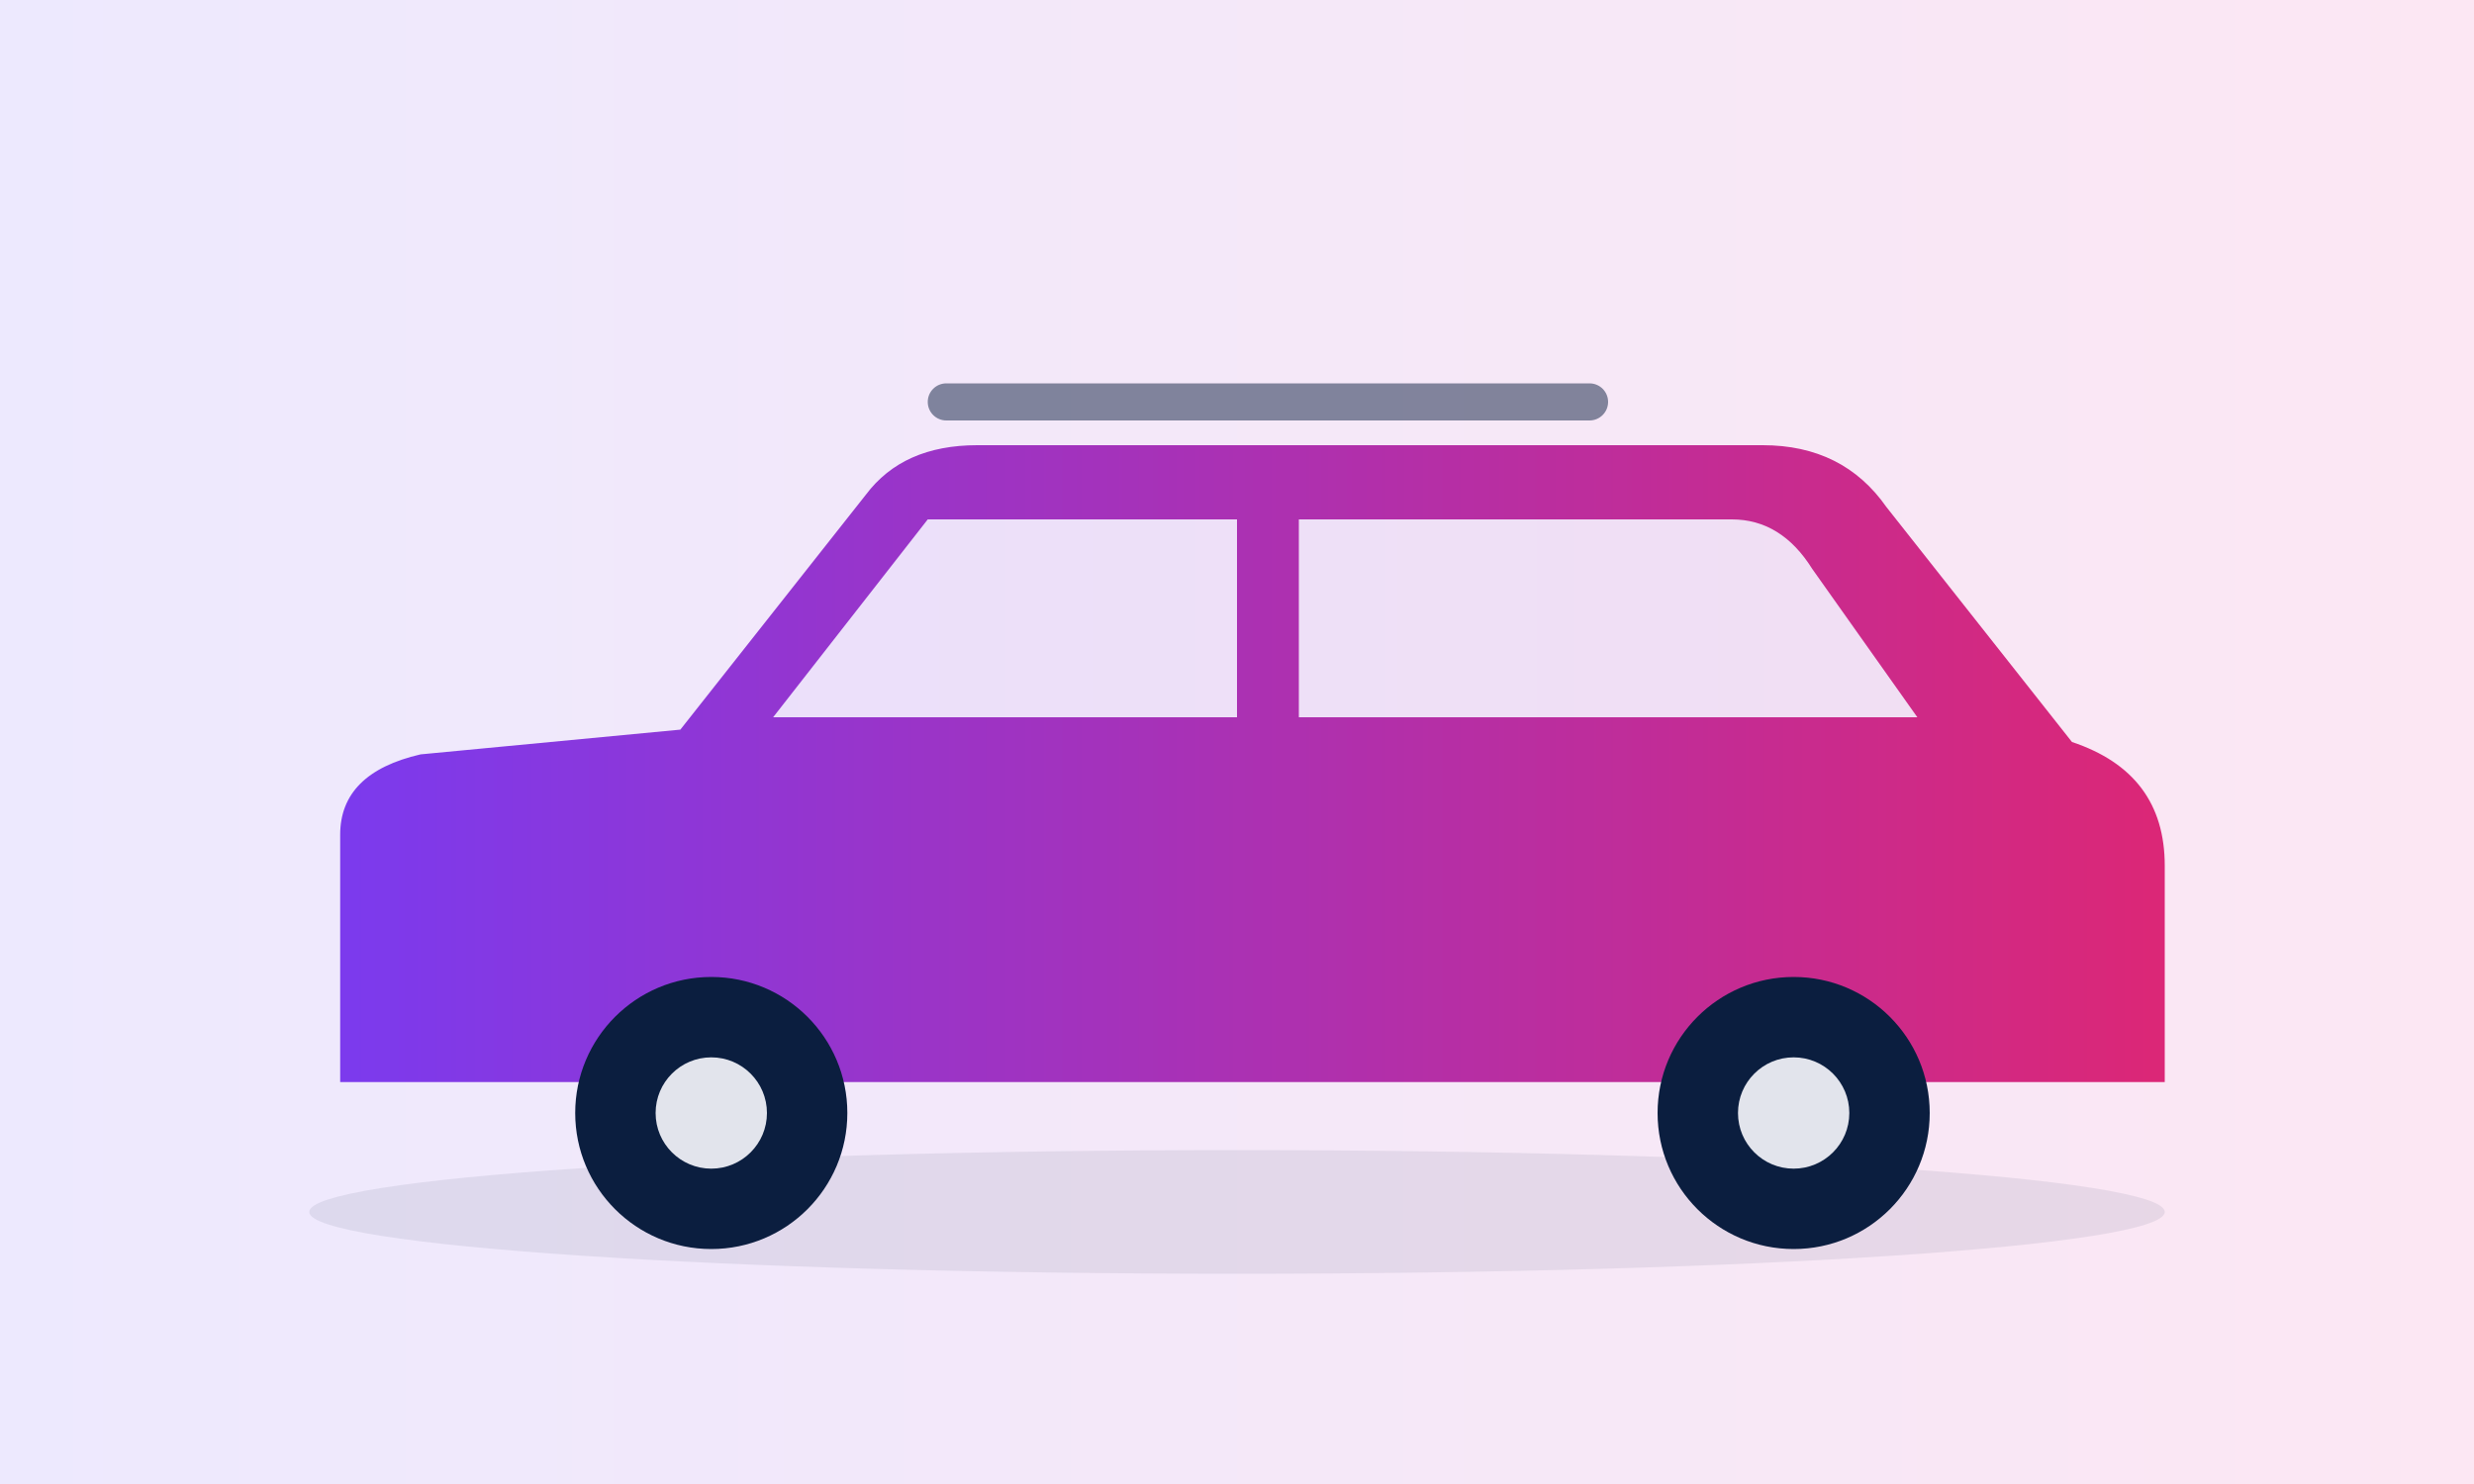
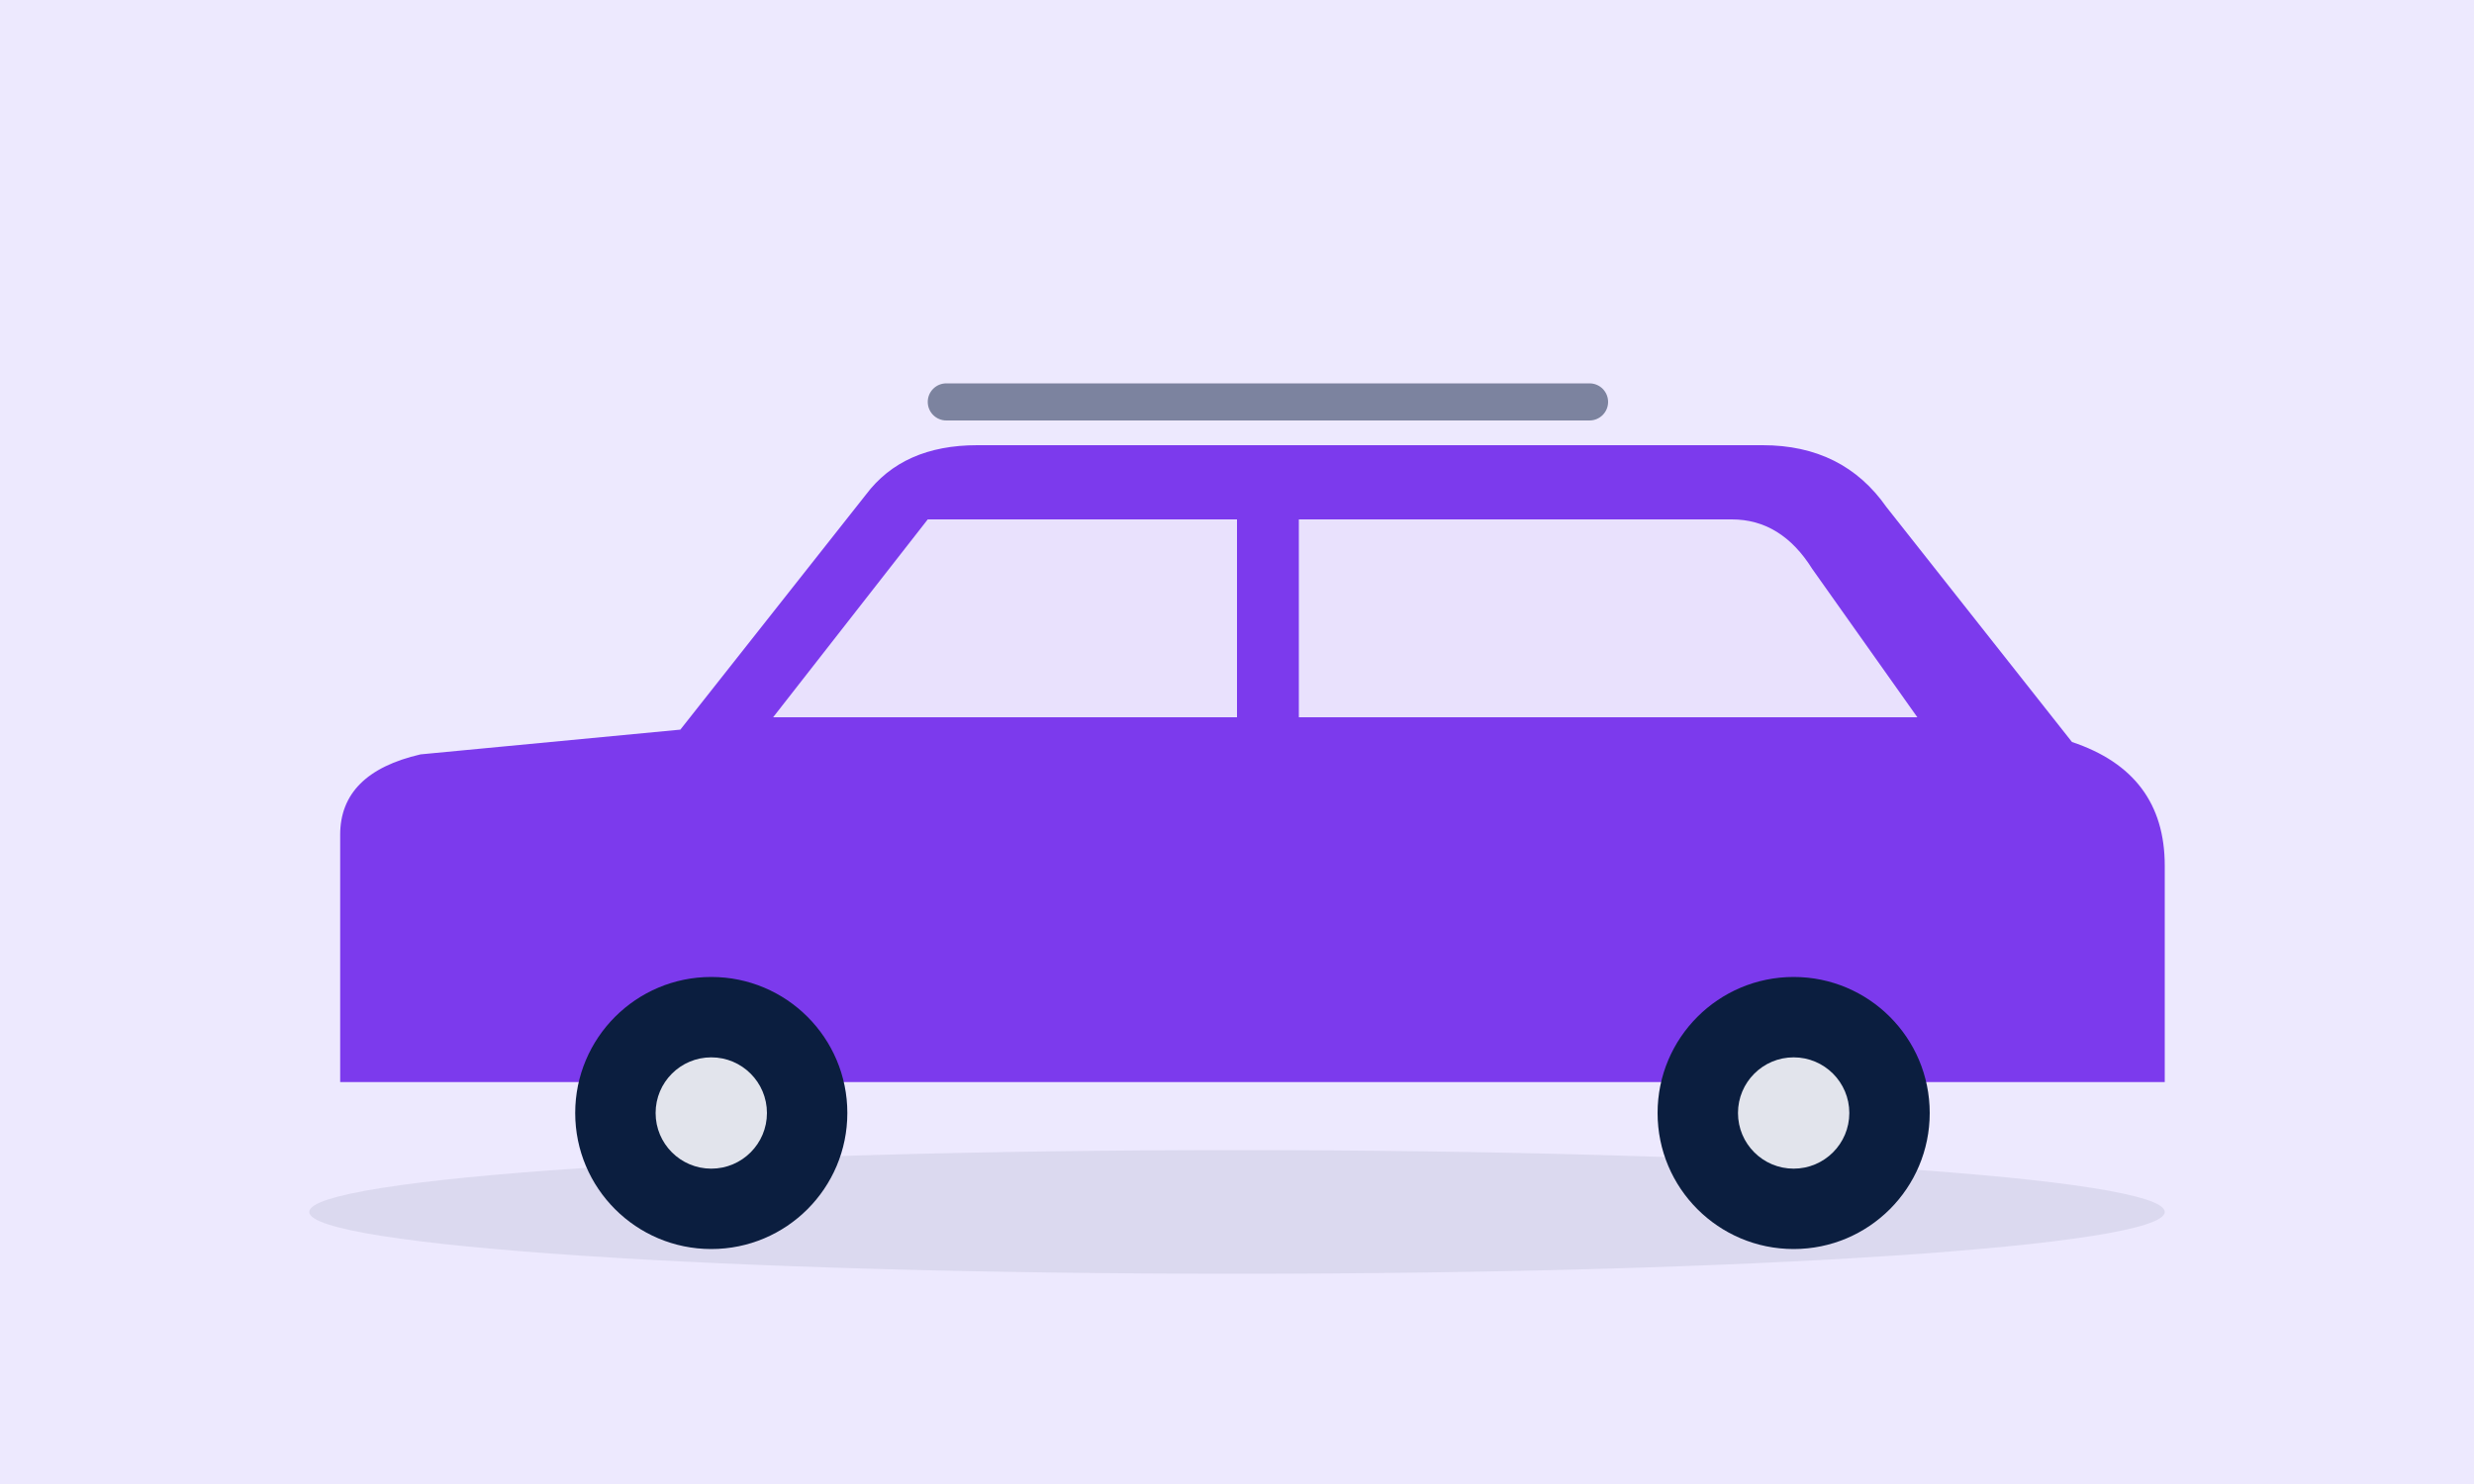
<svg xmlns="http://www.w3.org/2000/svg" viewBox="0 0 400 240">
-   <defs>
-     <linearGradient id="g" x1="0" x2="1">
-       <stop offset="0" stop-color="#EDE9FE" />
-       <stop offset="1" stop-color="#FCE7F3" />
-     </linearGradient>
-     <linearGradient id="c" x1="0" x2="1">
-       <stop offset="0" stop-color="#7C3AED" />
-       <stop offset="1" stop-color="#DB2777" />
-     </linearGradient>
-   </defs>
-   <rect width="400" height="240" fill="url(#g)" />
+   <rect width="400" height="240" fill="#EDE9FE" />
  <ellipse cx="200" cy="196" rx="150" ry="10" fill="#0B1E3F" opacity=".08" />
-   <path d="M55 175 L55 135 Q55 125 68 122 L110 118 L140 80 Q146 72 158 72 L285 72 Q298 72 305 82 L335 120 Q350 125 350 140 L350 175 Z" fill="url(#c)" />
+   <path d="M55 175 L55 135 Q55 125 68 122 L110 118 L140 80 Q146 72 158 72 L285 72 Q298 72 305 82 L335 120 Q350 125 350 140 L350 175 Z" fill="#7C3AED" />
  <path d="M125 116 L150 84 L200 84 L200 116 Z M210 84 L280 84 Q288 84 293 92 L310 116 L210 116 Z" fill="#F5F3FF" opacity=".9" />
  <rect x="150" y="62" width="110" height="6" rx="3" fill="#0B1E3F" opacity=".5" />
  <g fill="#0B1E3F">
    <circle cx="115" cy="180" r="22" />
    <circle cx="290" cy="180" r="22" />
  </g>
  <g fill="#E2E4EC">
    <circle cx="115" cy="180" r="9" />
    <circle cx="290" cy="180" r="9" />
  </g>
</svg>
